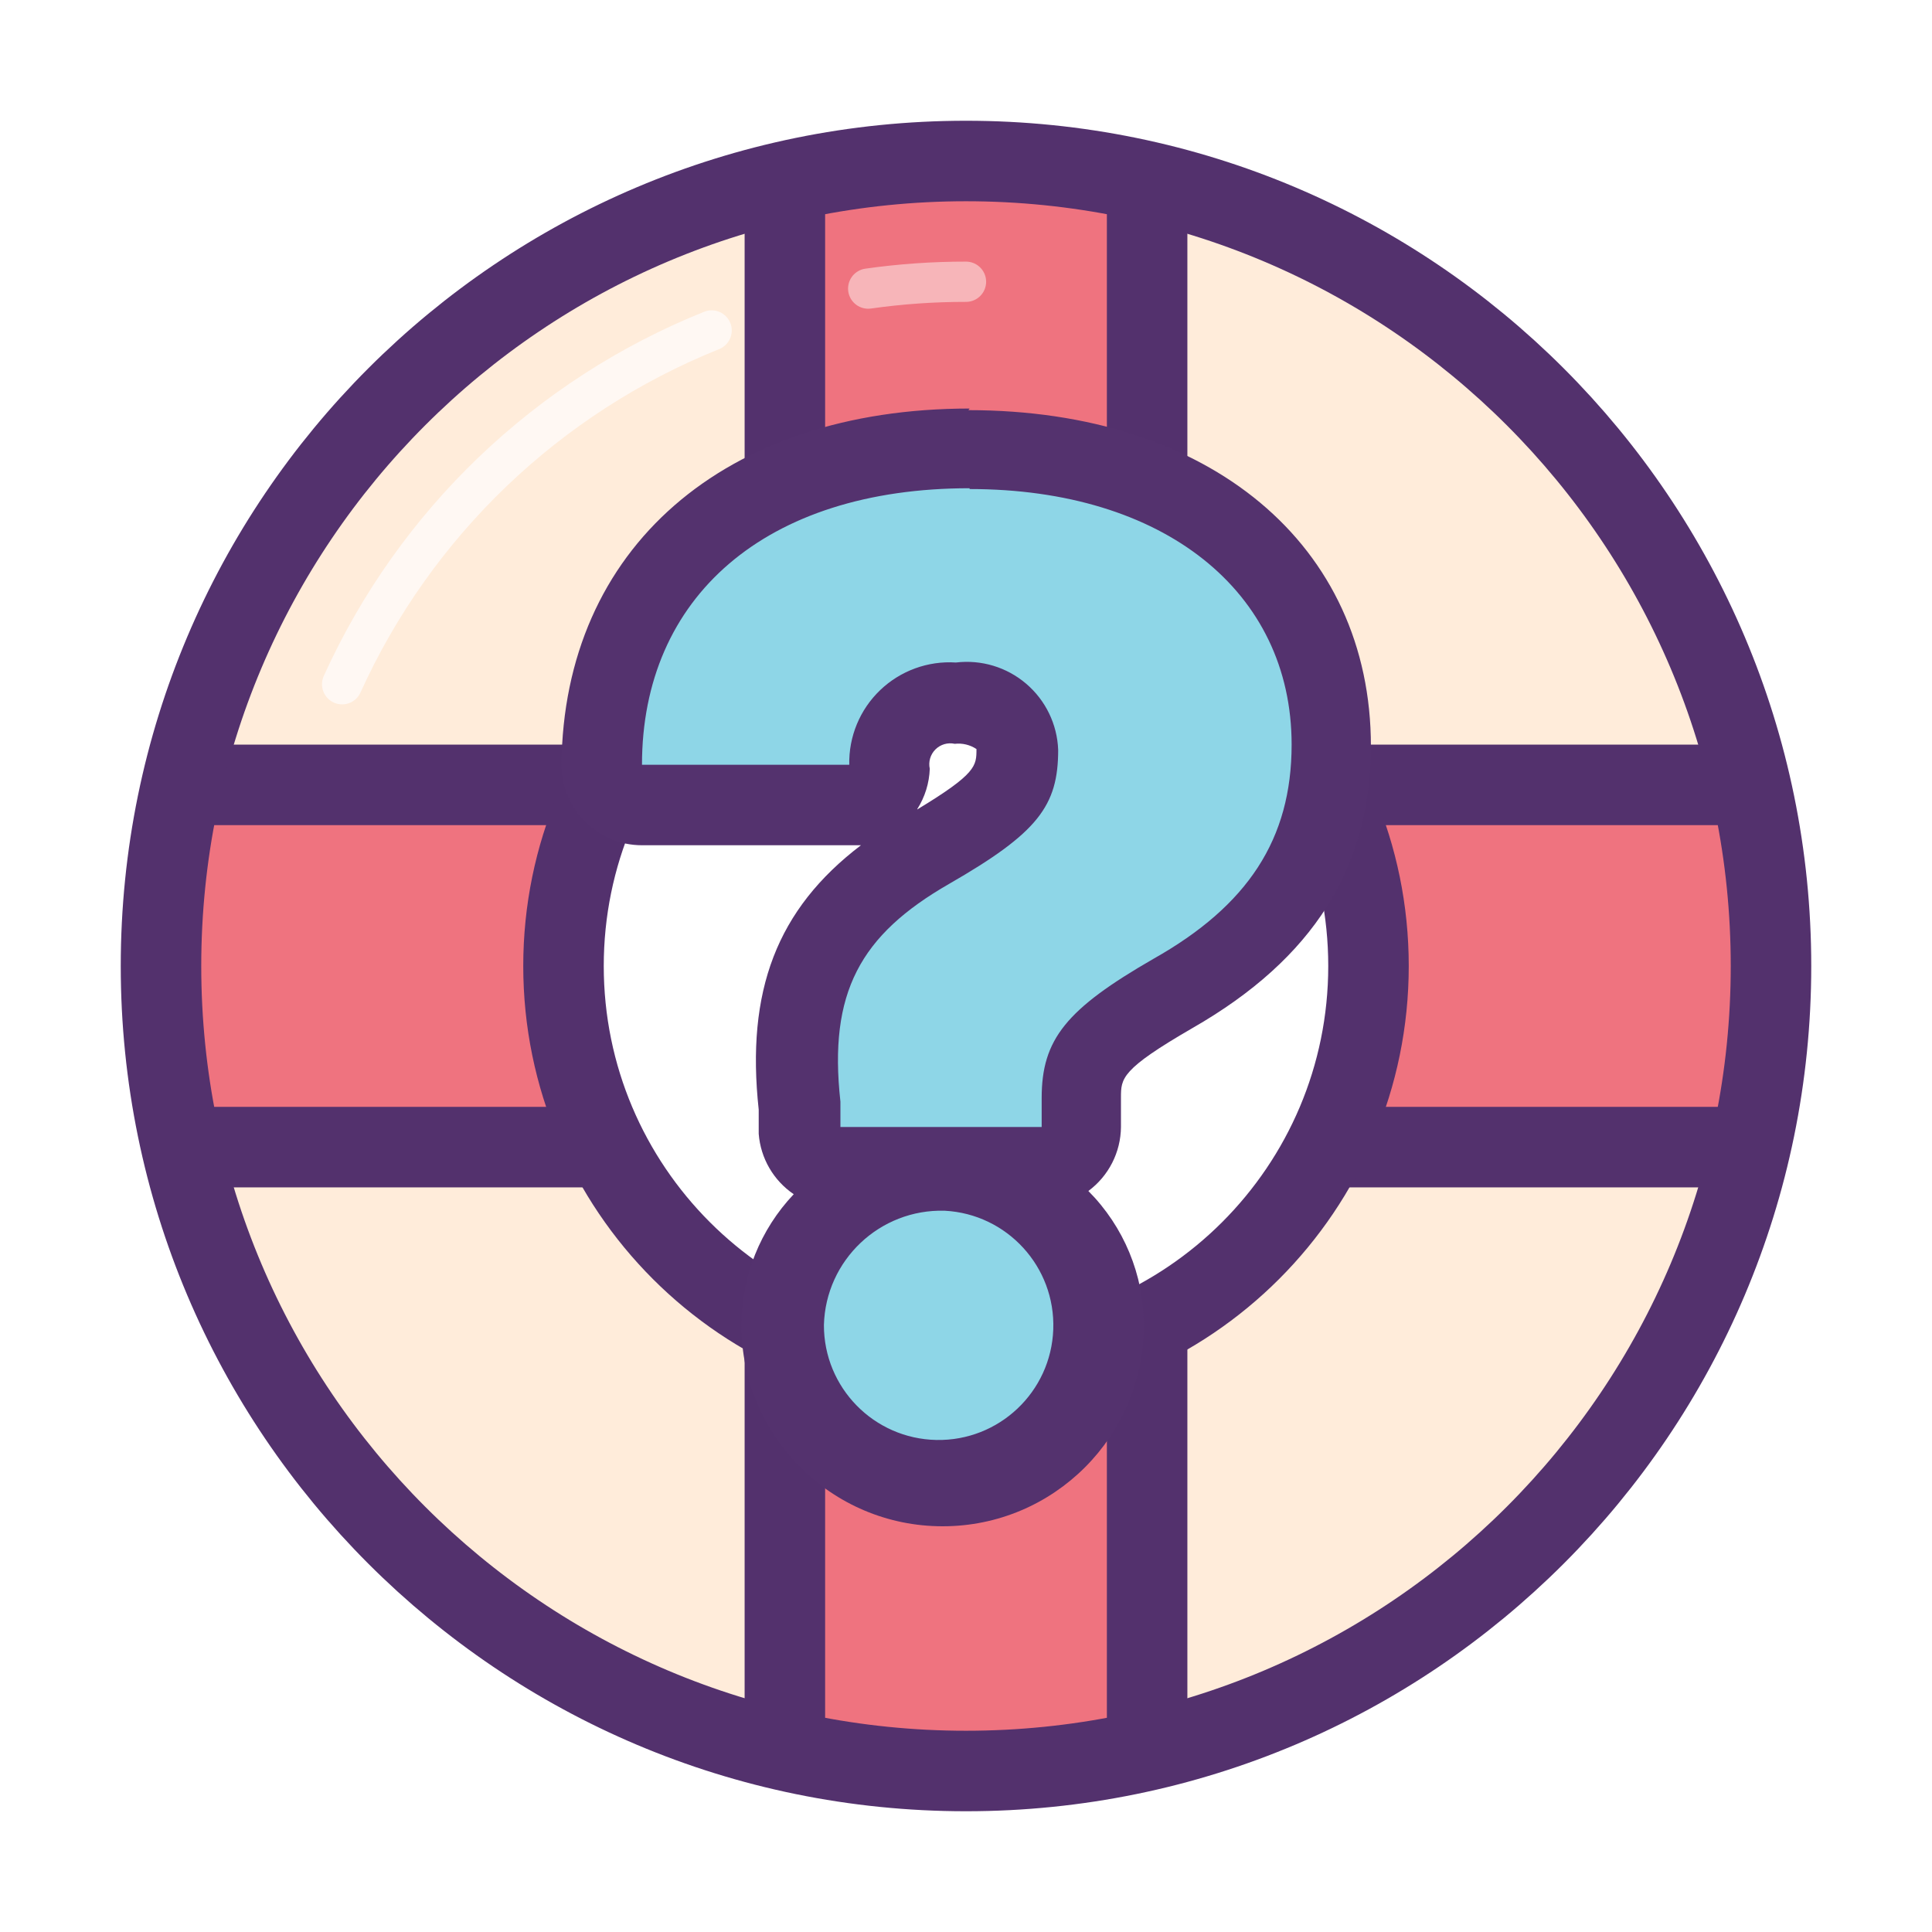
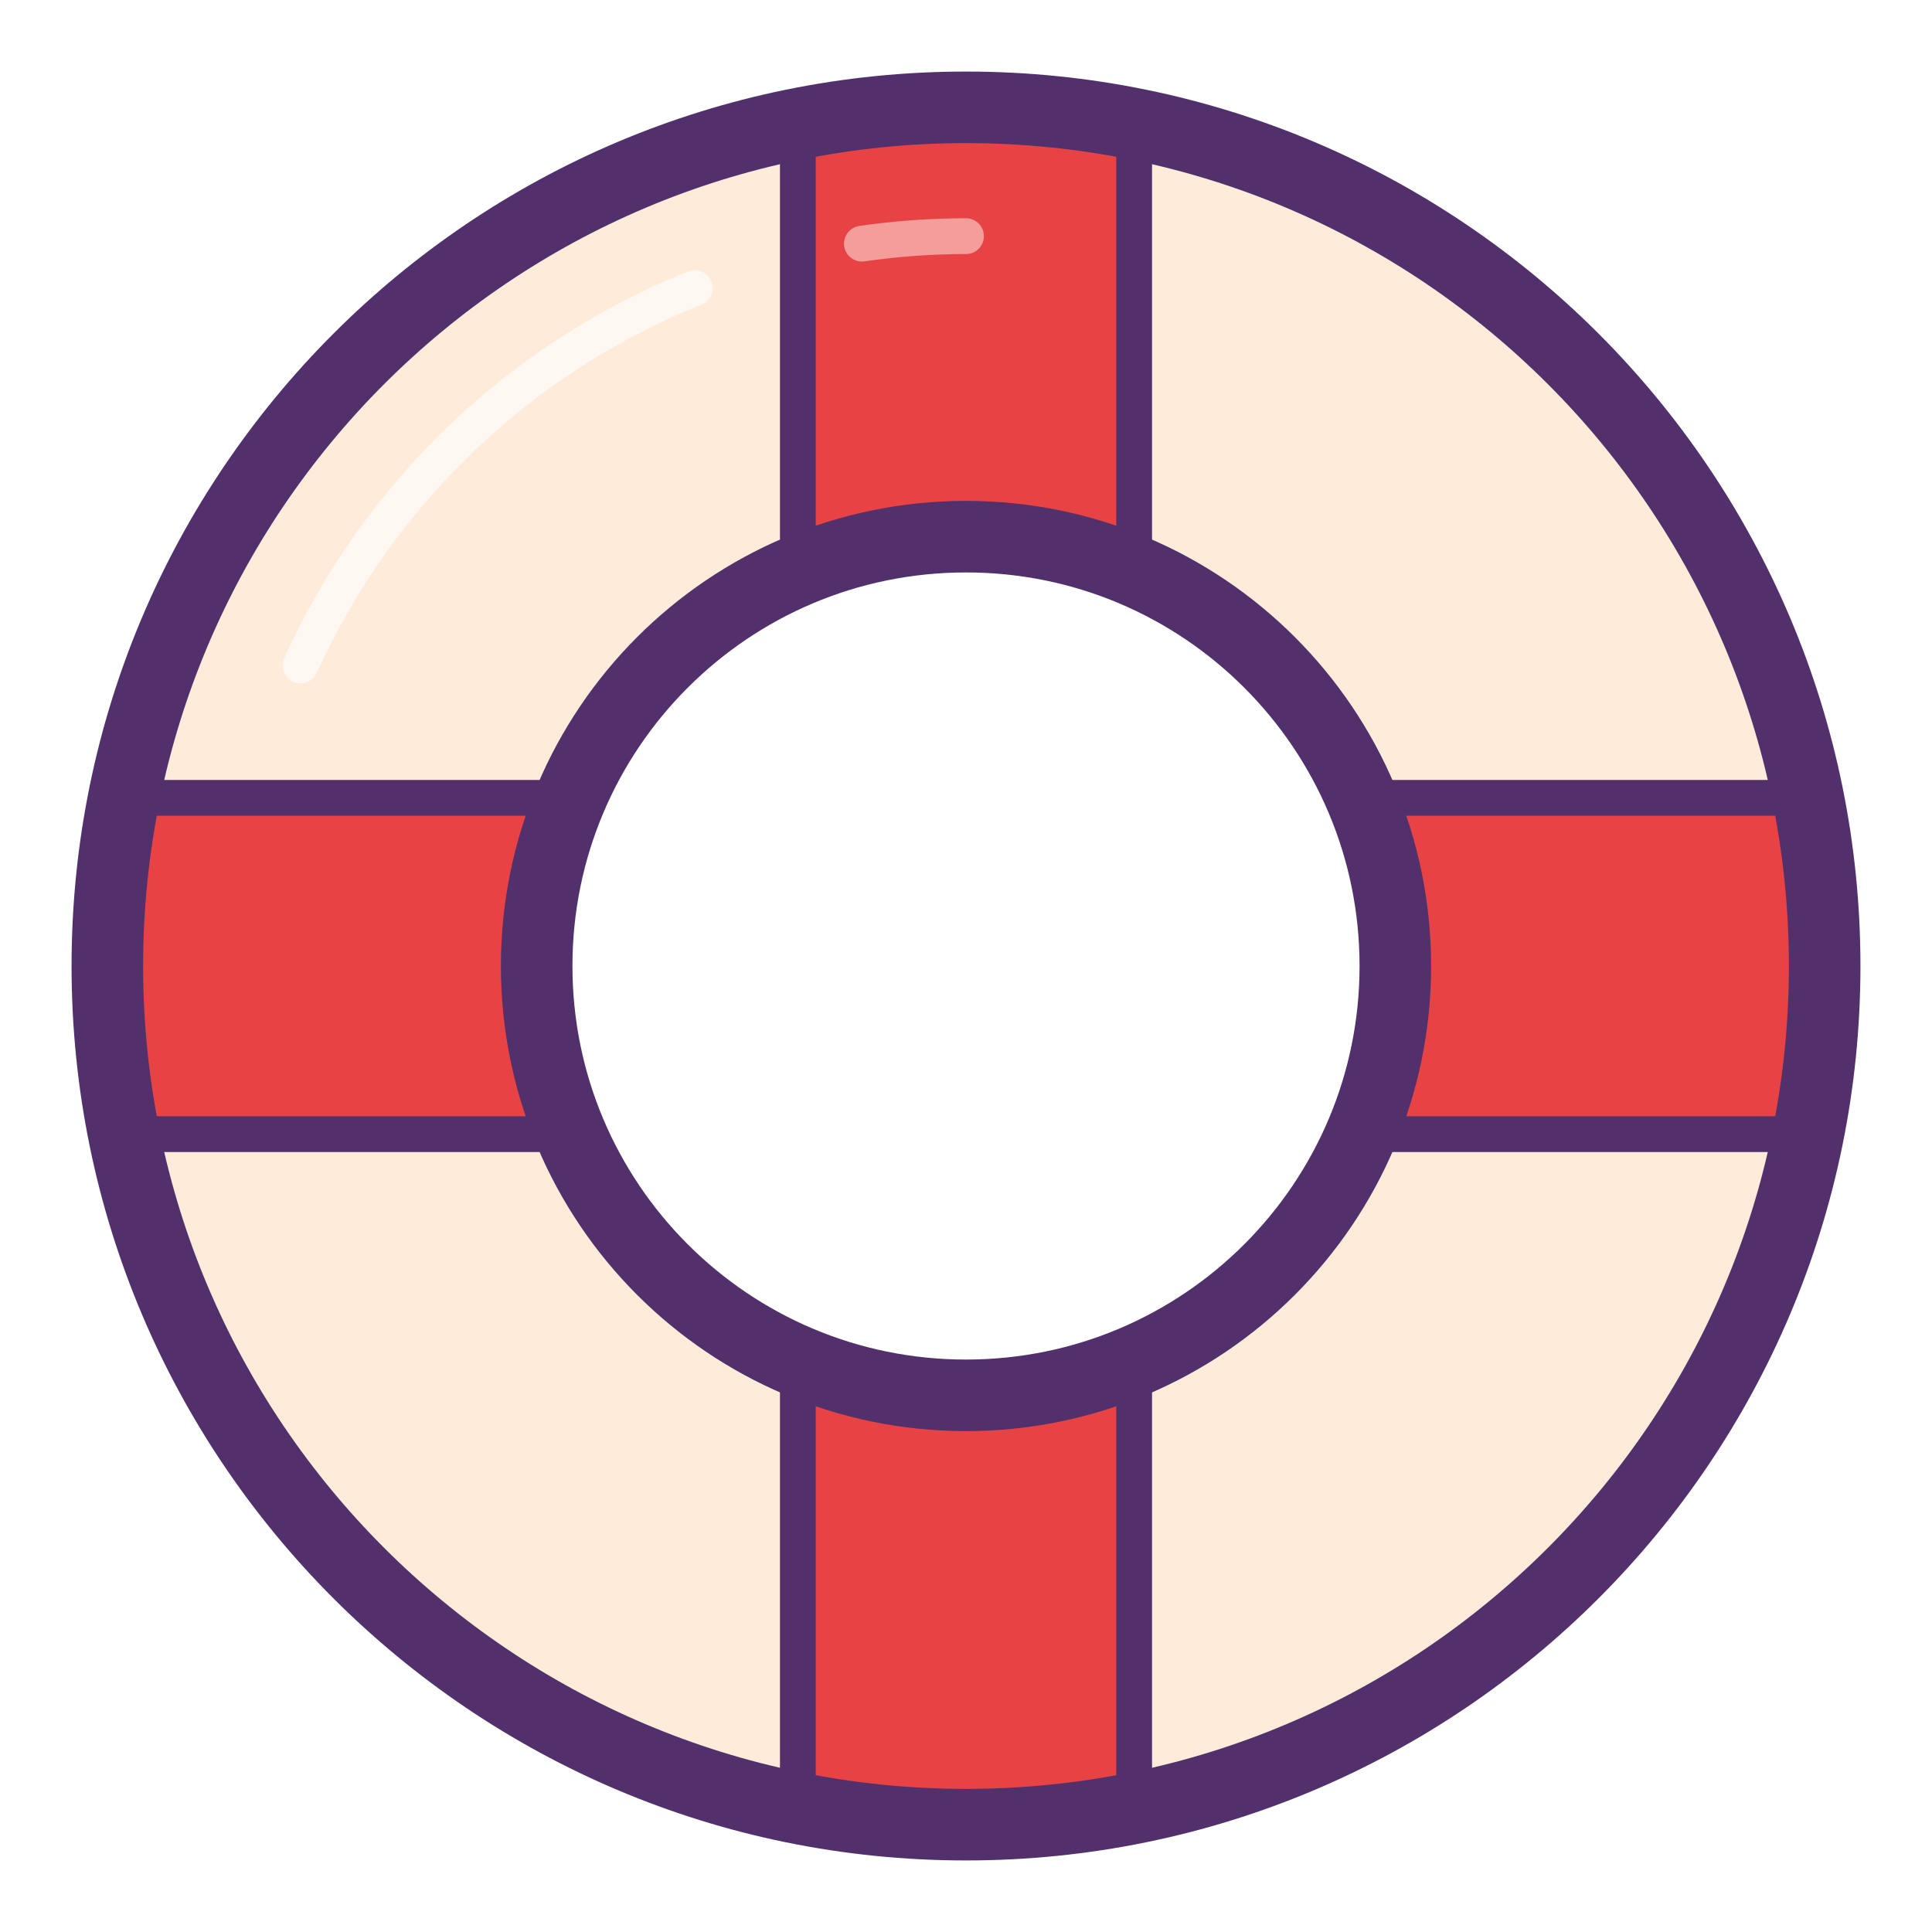
- <svg xmlns="http://www.w3.org/2000/svg" id="Layer_1" data-name="Layer 1" viewBox="0 0 48 48">
+ <svg xmlns="http://www.w3.org/2000/svg" id="Layer_1" data-name="Layer 1" viewBox="0 0 54 54">
  <defs>
-     <style>.cls-1,.cls-10,.cls-6,.cls-9{fill:none;}.cls-2{fill:#ffecda;}.cls-3{clip-path:url(#clip-path);}.cls-4{fill:#ef737f;}.cls-5{fill:#53316d;}.cls-6{stroke:#53316d;stroke-linejoin:round;stroke-width:2px;}.cls-10,.cls-6,.cls-9{stroke-linecap:round;}.cls-7{fill:#8ed6e7;}.cls-8{fill:#54326e;}.cls-10,.cls-9{stroke:#fff8f3;stroke-miterlimit:10;}.cls-10{opacity:0.5;}</style>
+     <style>.cls-1,.cls-6,.cls-7,.cls-8{fill:none;}.cls-2{fill:#ffebd9;}.cls-3{clip-path:url(#clip-path);}.cls-4{fill:#e84344;}.cls-5{fill:#52306c;}.cls-6{stroke:#52306c;stroke-linejoin:round;stroke-width:2px;}.cls-6,.cls-7,.cls-8{stroke-linecap:round;}.cls-7,.cls-8{stroke:#fff7f2;stroke-miterlimit:10;}.cls-8{opacity:0.5;}</style>
    <clipPath id="clip-path">
-       <path class="cls-1" d="M24,4A20,20,0,1,0,44,24,20,20,0,0,0,24,4Zm0,30A10,10,0,1,1,34,24,10,10,0,0,1,24,34Z" />
+       <path class="cls-1" d="M27,3A24,24,0,1,0,51,27,24,24,0,0,0,27,3Zm0,36A12,12,0,1,1,39,27,12,12,0,0,1,27,39Z" />
    </clipPath>
  </defs>
-   <path class="cls-2" d="M24,4A20,20,0,1,0,44,24,20,20,0,0,0,24,4Zm0,30A10,10,0,1,1,34,24,10,10,0,0,1,24,34Z" />
+   <path class="cls-2" d="M27,3A24,24,0,1,0,51,27,24,24,0,0,0,27,3Zm0,36A12,12,0,1,1,39,27,12,12,0,0,1,27,39Z" />
  <g class="cls-3">
-     <path class="cls-4" d="M20.5,45a1,1,0,0,1-1-1V28.5H4a1,1,0,0,1-1-1v-7a1,1,0,0,1,1-1H19.5V4a1,1,0,0,1,1-1h7a1,1,0,0,1,1,1V19.5H44a1,1,0,0,1,1,1v7a1,1,0,0,1-1,1H28.5V44a1,1,0,0,1-1,1h-7Z" />
-     <path class="cls-5" d="M27.5,4V20.5H44v7H27.5V44h-7V27.5H4v-7H20.5V4h7m0-2h-7a2,2,0,0,0-2,2V18.5H4a2,2,0,0,0-2,2v7a2,2,0,0,0,2,2H18.5V44a2,2,0,0,0,2,2h7a2,2,0,0,0,2-2V29.5H44a2,2,0,0,0,2-2v-7a2,2,0,0,0-2-2H29.5V4a2,2,0,0,0-2-2h0Z" />
+     <path class="cls-4" d="M22.8,51.5a0.5,0.5,0,0,1-.5-0.5V31.7H3a0.5,0.5,0,0,1-.5-0.5V22.8A0.5,0.5,0,0,1,3,22.3H22.3V3a0.5,0.5,0,0,1,.5-0.5h8.4a0.5,0.5,0,0,1,.5.5V22.3H51a0.5,0.5,0,0,1,.5.5v8.4a0.5,0.5,0,0,1-.5.5H31.7V51a0.5,0.5,0,0,1-.5.5H22.8Z" />
+     <path class="cls-5" d="M31.2,3V22.8H51v8.4H31.2V51H22.8V31.2H3V22.8H22.8V3h8.4m0-1H22.8a1,1,0,0,0-1,1V21.8H3a1,1,0,0,0-1,1v8.4a1,1,0,0,0,1,1H21.8V51a1,1,0,0,0,1,1h8.4a1,1,0,0,0,1-1V32.2H51a1,1,0,0,0,1-1V22.8a1,1,0,0,0-1-1H32.2V3a1,1,0,0,0-1-1h0Z" />
  </g>
-   <path class="cls-6" d="M24,4A20,20,0,1,0,44,24,20,20,0,0,0,24,4Zm0,30A10,10,0,1,1,34,24,10,10,0,0,1,24,34Z" />
-   <path class="cls-7" d="M23.47,36.78a3.85,3.85,0,1,1,4-3.86A3.93,3.93,0,0,1,23.47,36.78ZM20.9,29a1,1,0,0,1-1-.92l0-.63A5.73,5.73,0,0,1,23,21.1c2.12-1.25,2.21-1.66,2.21-2.47a1.33,1.33,0,0,0-1.54-1.17A1.5,1.5,0,0,0,22.1,19a1,1,0,0,1-1,1H15.95a1,1,0,0,1-1-1c0.06-4.77,3.64-7.86,9.14-7.86s9,3,9,7.35c0,2.67-1.25,4.63-3.93,6.18-2.08,1.2-2.28,1.66-2.28,2.59V28a1,1,0,0,1-1,1h-5Z" />
-   <path class="cls-8" d="M24.09,12.15c4.82,0,8,2.54,8,6.35,0,2.35-1.09,4-3.43,5.32-2.17,1.25-2.78,2-2.78,3.46V28h-5l0-.63c-0.3-2.71.49-4.14,2.7-5.41s2.71-1.94,2.71-3.33a2.27,2.27,0,0,0-2.54-2.17A2.49,2.49,0,0,0,21.1,19H15.95c0-4.16,3.06-6.87,8.14-6.87M23.47,30.08a2.85,2.85,0,1,1-3,2.84,2.92,2.92,0,0,1,3-2.84m0.62-19.93C18,10.15,14,13.62,13.95,19a2,2,0,0,0,2,2H21.1l0.29,0c-2.09,1.59-2.86,3.62-2.54,6.57l0,0.6a2,2,0,0,0,.87,1.5,4.74,4.74,0,0,0-1.3,3.25,5,5,0,0,0,10,0,4.74,4.74,0,0,0-1.38-3.33A2,2,0,0,0,27.85,28V27.27c0-.48,0-0.7,1.78-1.73,3-1.72,4.43-4,4.43-7,0-5-4-8.35-10-8.35h0Zm-1.3,9.95a2,2,0,0,0,.31-1,0.52,0.52,0,0,1,.62-0.62,0.81,0.81,0,0,1,.54.13c0,0.42,0,.61-1.47,1.5h0Z" />
-   <path class="cls-9" d="M17.68,8.21A17.06,17.06,0,0,0,8.5,17" />
-   <path class="cls-10" d="M24,7a17.14,17.14,0,0,0-2.43.17" />
+   <path class="cls-6" d="M27,3A24,24,0,1,0,51,27,24,24,0,0,0,27,3Zm0,36A12,12,0,1,1,39,27,12,12,0,0,1,27,39Z" />
+   <path class="cls-7" d="M19.42,8.05A20.47,20.47,0,0,0,8.4,18.6" />
+   <path class="cls-8" d="M27,6.6a20.57,20.57,0,0,0-2.91.21" />
</svg>
